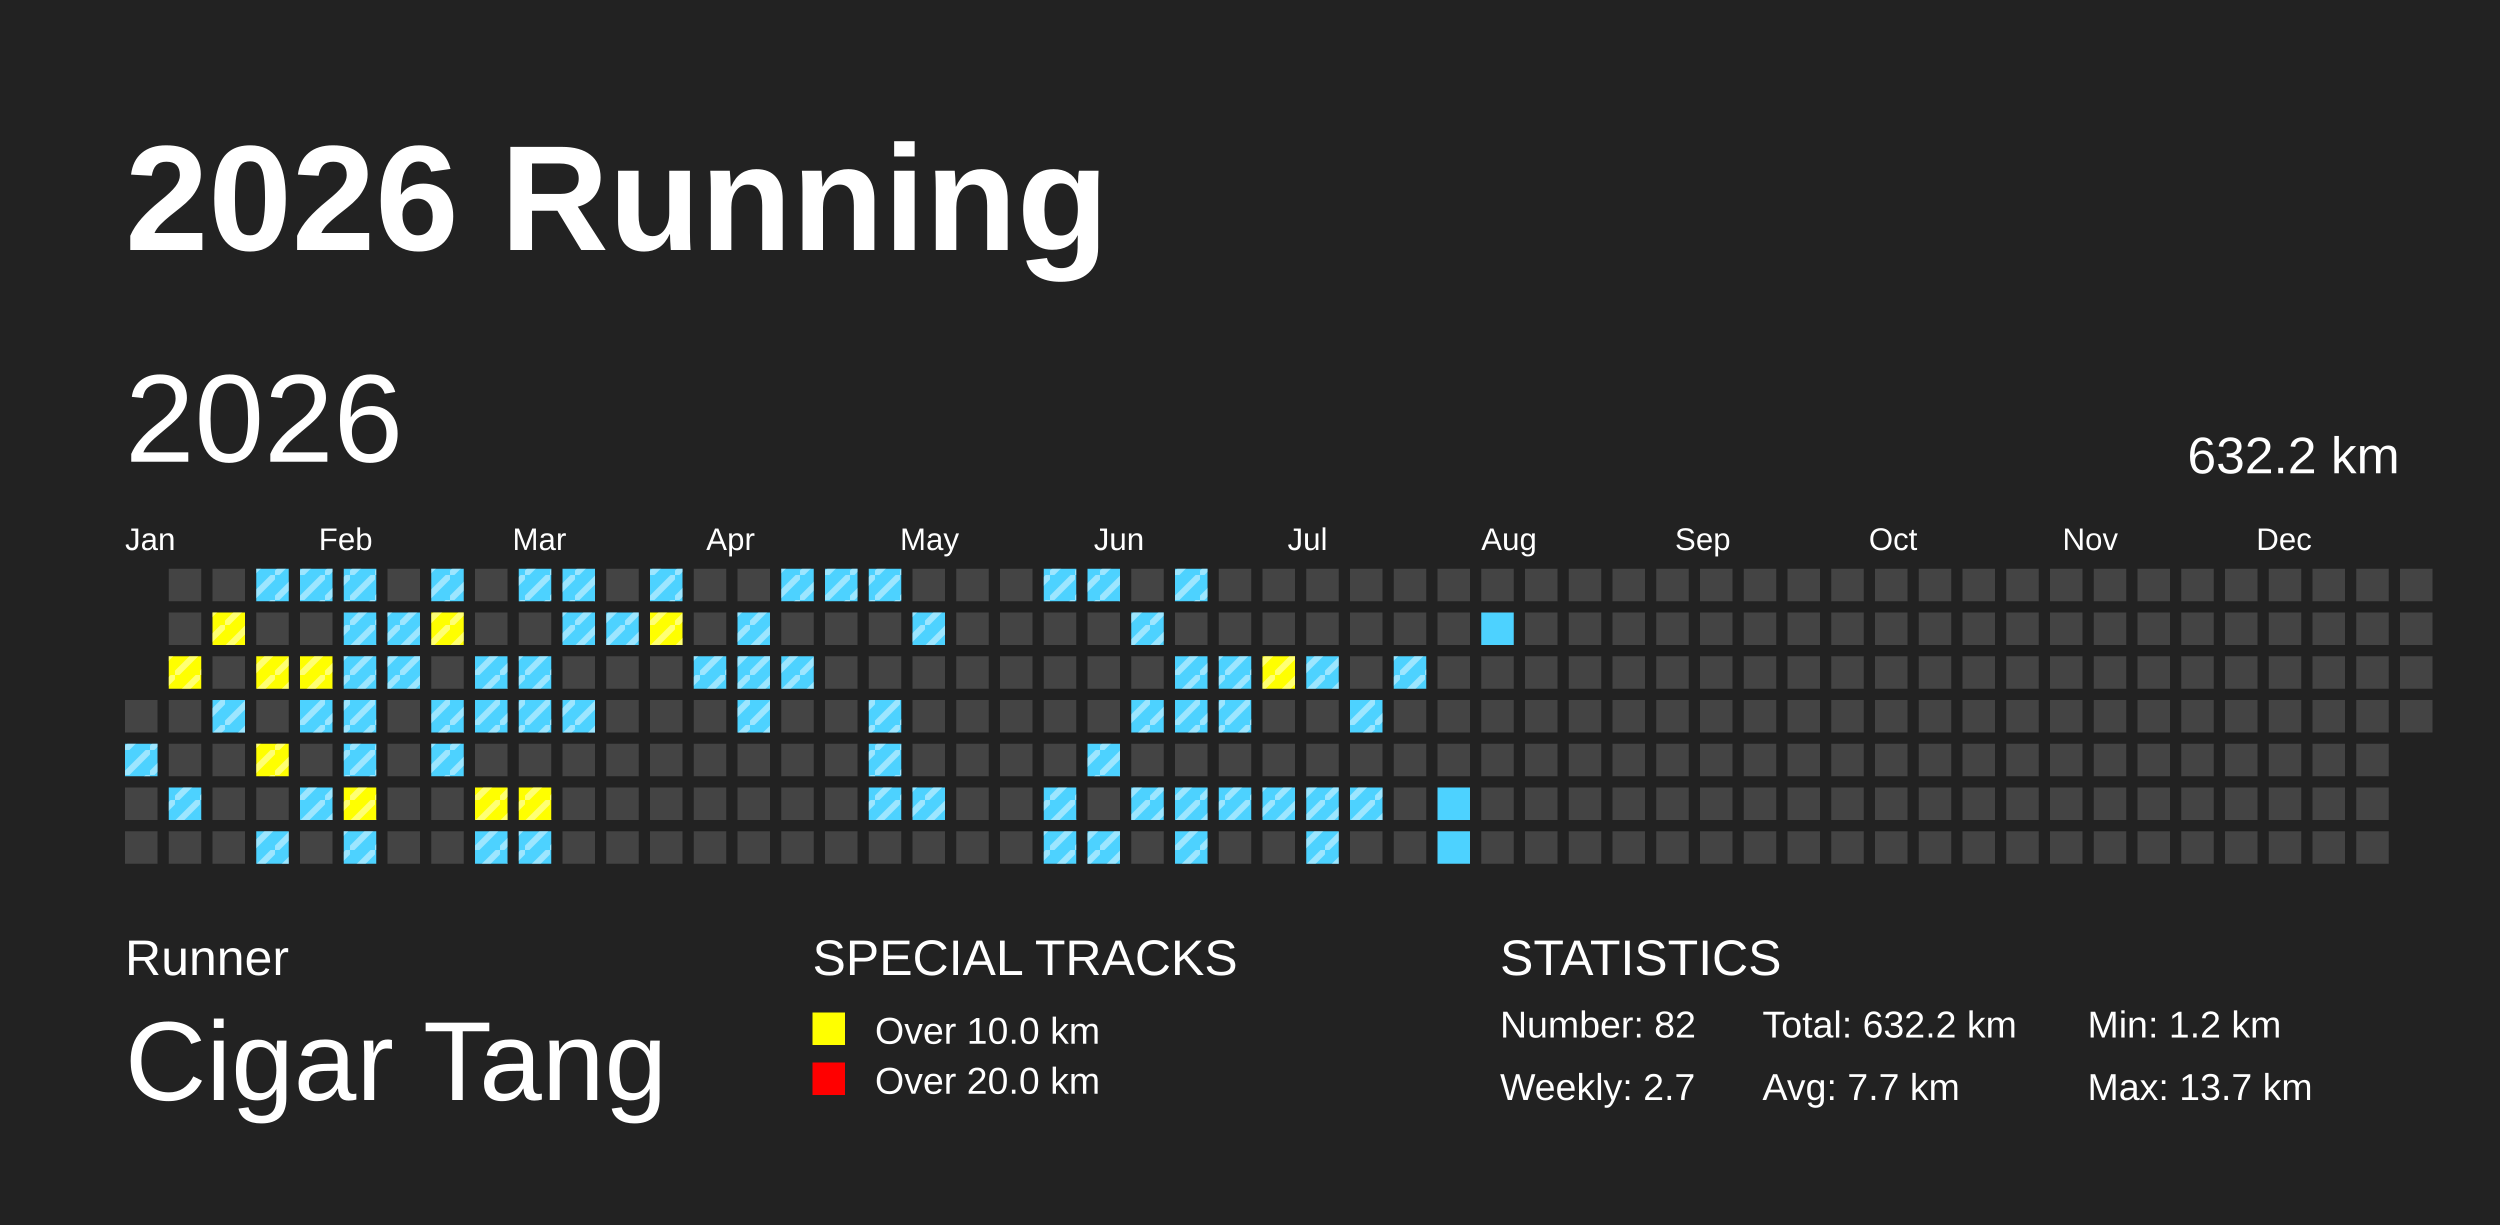
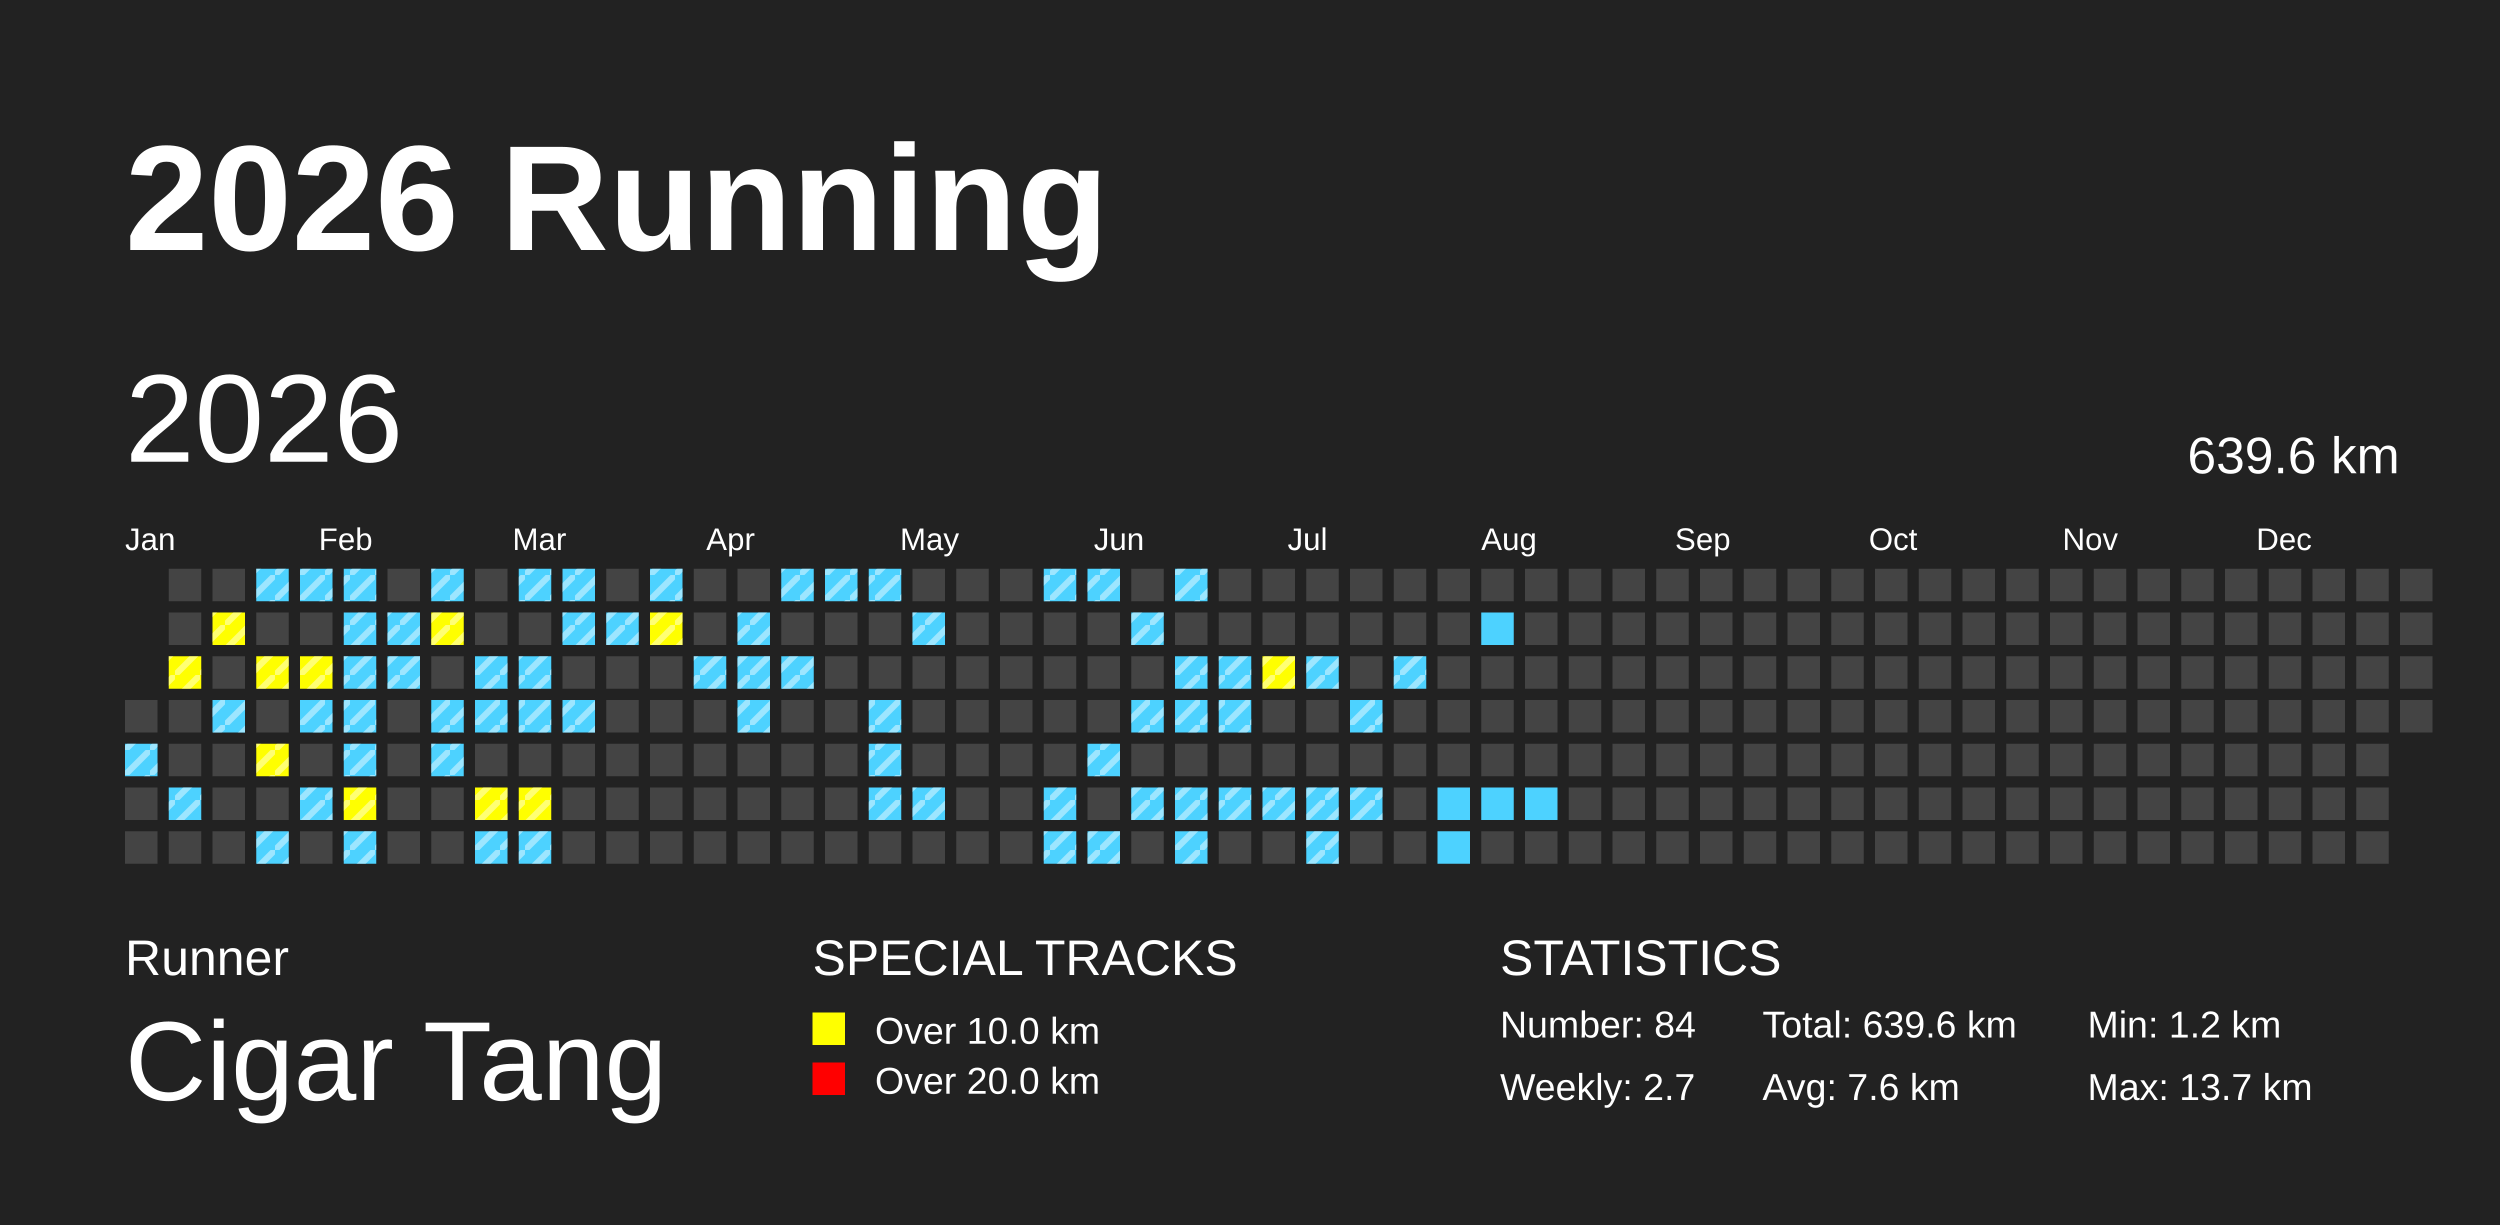
<svg xmlns="http://www.w3.org/2000/svg" baseProfile="full" height="98mm" version="1.1" viewBox="0,0,200,98" width="200mm">
  <defs>
    <pattern height="2" id="indoor-stripe" patternUnits="userSpaceOnUse" width="2">
      <line stroke="white" stroke-opacity="0.45" stroke-width="0.5" x1="0" x2="2" y1="2" y2="0" />
    </pattern>
  </defs>
  <rect fill="#222222" height="98" width="200" x="0" y="0" />
  <text fill="#FFFFFF" style="font-size:12px; font-family:Arial; font-weight:bold;" x="10" y="20">2026 Running</text>
  <text fill="#FFFFFF" style="font-size:4px; font-family:Arial" x="10" y="78">Runner</text>
  <text fill="#FFFFFF" style="font-size:9px; font-family:Arial" x="10" y="88">Cigar Tang</text>
  <text fill="#FFFFFF" style="font-size:4px; font-family:Arial" x="65" y="78">SPECIAL TRACKS</text>
  <rect fill="yellow" height="2.6" width="2.6" x="65" y="81" />
  <text fill="#FFFFFF" style="font-size:3px; font-family:Arial" x="70" y="83.5">Over 10.0 km</text>
  <rect fill="red" height="2.6" width="2.6" x="65" y="85" />
  <text fill="#FFFFFF" style="font-size:3px; font-family:Arial" x="70" y="87.5">Over 20.0 km</text>
  <text fill="#FFFFFF" style="font-size:4px; font-family:Arial" x="120" y="78">STATISTICS</text>
-   <text fill="#FFFFFF" style="font-size:3px; font-family:Arial" x="120" y="83">Number: 82</text>
+   <text fill="#FFFFFF" style="font-size:3px; font-family:Arial" x="120" y="83">Number: 84</text>
  <text fill="#FFFFFF" style="font-size:3px; font-family:Arial" x="120" y="88">Weekly: 2.7</text>
-   <text fill="#FFFFFF" style="font-size:3px; font-family:Arial" x="141" y="83">Total: 632.2 km</text>
-   <text fill="#FFFFFF" style="font-size:3px; font-family:Arial" x="141" y="88">Avg: 7.7 km</text>
+   <text fill="#FFFFFF" style="font-size:3px; font-family:Arial" x="141" y="83">Total: 639.6 km</text>
+   <text fill="#FFFFFF" style="font-size:3px; font-family:Arial" x="141" y="88">Avg: 7.6 km</text>
  <text fill="#FFFFFF" style="font-size:3px; font-family:Arial" x="167" y="83">Min: 1.2 km</text>
  <text fill="#FFFFFF" style="font-size:3px; font-family:Arial" x="167" y="88">Max: 13.7 km</text>
  <text dominant-baseline="hanging" fill="#FFFFFF" style="font-size:10.0px; font-family:Arial;" x="10" y="30">2026</text>
-   <text dominant-baseline="hanging" fill="#FFFFFF" style="font-size:4.125px; font-family:Arial;" x="175" y="35">632.2 km</text>
+   <text dominant-baseline="hanging" fill="#FFFFFF" style="font-size:4.125px; font-family:Arial;" x="175" y="35">639.6 km</text>
  <text fill="#FFFFFF" style="font-size:2.5px; font-family:Arial" x="10.0" y="44">Jan</text>
  <text fill="#FFFFFF" style="font-size:2.5px; font-family:Arial" x="25.5" y="44">Feb</text>
  <text fill="#FFFFFF" style="font-size:2.5px; font-family:Arial" x="41.0" y="44">Mar</text>
  <text fill="#FFFFFF" style="font-size:2.5px; font-family:Arial" x="56.5" y="44">Apr</text>
  <text fill="#FFFFFF" style="font-size:2.5px; font-family:Arial" x="72.0" y="44">May</text>
  <text fill="#FFFFFF" style="font-size:2.5px; font-family:Arial" x="87.5" y="44">Jun</text>
  <text fill="#FFFFFF" style="font-size:2.5px; font-family:Arial" x="103.0" y="44">Jul</text>
  <text fill="#FFFFFF" style="font-size:2.5px; font-family:Arial" x="118.5" y="44">Aug</text>
  <text fill="#FFFFFF" style="font-size:2.5px; font-family:Arial" x="134.0" y="44">Sep</text>
  <text fill="#FFFFFF" style="font-size:2.5px; font-family:Arial" x="149.5" y="44">Oct</text>
  <text fill="#FFFFFF" style="font-size:2.5px; font-family:Arial" x="165.0" y="44">Nov</text>
  <text fill="#FFFFFF" style="font-size:2.5px; font-family:Arial" x="180.5" y="44">Dec</text>
  <rect fill="#444444" height="2.6" width="2.6" x="10.0" y="56.0" />
  <rect fill="#4DD2FF" height="2.6" width="2.6" x="10.0" y="59.5" />
  <rect fill="url(#indoor-stripe)" height="2.6" style="pointer-events: none;" width="2.6" x="10.0" y="59.5" />
  <rect fill="#444444" height="2.6" width="2.6" x="10.0" y="63.0" />
  <rect fill="#444444" height="2.6" width="2.6" x="10.0" y="66.5" />
  <rect fill="#444444" height="2.6" width="2.6" x="13.5" y="45.5" />
  <rect fill="#444444" height="2.6" width="2.6" x="13.5" y="49.0" />
  <rect fill="yellow" height="2.6" width="2.6" x="13.5" y="52.5" />
  <rect fill="url(#indoor-stripe)" height="2.6" style="pointer-events: none;" width="2.6" x="13.5" y="52.5" />
  <rect fill="#444444" height="2.6" width="2.6" x="13.5" y="56.0" />
  <rect fill="#444444" height="2.6" width="2.6" x="13.5" y="59.5" />
  <rect fill="#4DD2FF" height="2.6" width="2.6" x="13.5" y="63.0" />
  <rect fill="url(#indoor-stripe)" height="2.6" style="pointer-events: none;" width="2.6" x="13.5" y="63.0" />
  <rect fill="#444444" height="2.6" width="2.6" x="13.5" y="66.5" />
  <rect fill="#444444" height="2.6" width="2.6" x="17.0" y="45.5" />
  <rect fill="yellow" height="2.6" width="2.6" x="17.0" y="49.0" />
  <rect fill="url(#indoor-stripe)" height="2.6" style="pointer-events: none;" width="2.6" x="17.0" y="49.0" />
  <rect fill="#444444" height="2.6" width="2.6" x="17.0" y="52.5" />
  <rect fill="#4DD2FF" height="2.6" width="2.6" x="17.0" y="56.0" />
  <rect fill="url(#indoor-stripe)" height="2.6" style="pointer-events: none;" width="2.6" x="17.0" y="56.0" />
  <rect fill="#444444" height="2.6" width="2.6" x="17.0" y="59.5" />
  <rect fill="#444444" height="2.6" width="2.6" x="17.0" y="63.0" />
  <rect fill="#444444" height="2.6" width="2.6" x="17.0" y="66.5" />
  <rect fill="#4DD2FF" height="2.6" width="2.6" x="20.5" y="45.5" />
  <rect fill="url(#indoor-stripe)" height="2.6" style="pointer-events: none;" width="2.6" x="20.5" y="45.5" />
  <rect fill="#444444" height="2.6" width="2.6" x="20.5" y="49.0" />
  <rect fill="yellow" height="2.6" width="2.6" x="20.5" y="52.5" />
  <rect fill="url(#indoor-stripe)" height="2.6" style="pointer-events: none;" width="2.6" x="20.5" y="52.5" />
  <rect fill="#444444" height="2.6" width="2.6" x="20.5" y="56.0" />
  <rect fill="yellow" height="2.6" width="2.6" x="20.5" y="59.5" />
  <rect fill="url(#indoor-stripe)" height="2.6" style="pointer-events: none;" width="2.6" x="20.5" y="59.5" />
  <rect fill="#444444" height="2.6" width="2.6" x="20.5" y="63.0" />
  <rect fill="#4DD2FF" height="2.6" width="2.6" x="20.5" y="66.5" />
  <rect fill="url(#indoor-stripe)" height="2.6" style="pointer-events: none;" width="2.6" x="20.5" y="66.5" />
  <rect fill="#4DD2FF" height="2.6" width="2.6" x="24.0" y="45.5" />
  <rect fill="url(#indoor-stripe)" height="2.6" style="pointer-events: none;" width="2.6" x="24.0" y="45.5" />
  <rect fill="#444444" height="2.6" width="2.6" x="24.0" y="49.0" />
  <rect fill="yellow" height="2.6" width="2.6" x="24.0" y="52.5" />
  <rect fill="url(#indoor-stripe)" height="2.6" style="pointer-events: none;" width="2.6" x="24.0" y="52.5" />
  <rect fill="#4DD2FF" height="2.6" width="2.6" x="24.0" y="56.0" />
  <rect fill="url(#indoor-stripe)" height="2.6" style="pointer-events: none;" width="2.6" x="24.0" y="56.0" />
  <rect fill="#444444" height="2.6" width="2.6" x="24.0" y="59.5" />
  <rect fill="#4DD2FF" height="2.6" width="2.6" x="24.0" y="63.0" />
  <rect fill="url(#indoor-stripe)" height="2.6" style="pointer-events: none;" width="2.6" x="24.0" y="63.0" />
  <rect fill="#444444" height="2.6" width="2.6" x="24.0" y="66.5" />
  <rect fill="#4DD2FF" height="2.6" width="2.6" x="27.5" y="45.5" />
  <rect fill="url(#indoor-stripe)" height="2.6" style="pointer-events: none;" width="2.6" x="27.5" y="45.5" />
  <rect fill="#4DD2FF" height="2.6" width="2.6" x="27.5" y="49.0" />
  <rect fill="url(#indoor-stripe)" height="2.6" style="pointer-events: none;" width="2.6" x="27.5" y="49.0" />
  <rect fill="#4DD2FF" height="2.6" width="2.6" x="27.5" y="52.5" />
  <rect fill="url(#indoor-stripe)" height="2.6" style="pointer-events: none;" width="2.6" x="27.5" y="52.5" />
  <rect fill="#4DD2FF" height="2.6" width="2.6" x="27.5" y="56.0" />
  <rect fill="url(#indoor-stripe)" height="2.6" style="pointer-events: none;" width="2.6" x="27.5" y="56.0" />
  <rect fill="#4DD2FF" height="2.6" width="2.6" x="27.5" y="59.5" />
  <rect fill="url(#indoor-stripe)" height="2.6" style="pointer-events: none;" width="2.6" x="27.5" y="59.5" />
  <rect fill="yellow" height="2.6" width="2.6" x="27.5" y="63.0" />
  <rect fill="url(#indoor-stripe)" height="2.6" style="pointer-events: none;" width="2.6" x="27.5" y="63.0" />
  <rect fill="#4DD2FF" height="2.6" width="2.6" x="27.5" y="66.5" />
  <rect fill="url(#indoor-stripe)" height="2.6" style="pointer-events: none;" width="2.6" x="27.5" y="66.5" />
  <rect fill="#444444" height="2.6" width="2.6" x="31.0" y="45.5" />
  <rect fill="#4DD2FF" height="2.6" width="2.6" x="31.0" y="49.0" />
  <rect fill="url(#indoor-stripe)" height="2.6" style="pointer-events: none;" width="2.6" x="31.0" y="49.0" />
  <rect fill="#4DD2FF" height="2.6" width="2.6" x="31.0" y="52.5" />
  <rect fill="url(#indoor-stripe)" height="2.6" style="pointer-events: none;" width="2.6" x="31.0" y="52.5" />
  <rect fill="#444444" height="2.6" width="2.6" x="31.0" y="56.0" />
  <rect fill="#444444" height="2.6" width="2.6" x="31.0" y="59.5" />
  <rect fill="#444444" height="2.6" width="2.6" x="31.0" y="63.0" />
  <rect fill="#444444" height="2.6" width="2.6" x="31.0" y="66.5" />
  <rect fill="#4DD2FF" height="2.6" width="2.6" x="34.5" y="45.5" />
  <rect fill="url(#indoor-stripe)" height="2.6" style="pointer-events: none;" width="2.6" x="34.5" y="45.5" />
  <rect fill="yellow" height="2.6" width="2.6" x="34.5" y="49.0" />
  <rect fill="url(#indoor-stripe)" height="2.6" style="pointer-events: none;" width="2.6" x="34.5" y="49.0" />
  <rect fill="#444444" height="2.6" width="2.6" x="34.5" y="52.5" />
  <rect fill="#4DD2FF" height="2.6" width="2.6" x="34.5" y="56.0" />
  <rect fill="url(#indoor-stripe)" height="2.6" style="pointer-events: none;" width="2.6" x="34.5" y="56.0" />
  <rect fill="#4DD2FF" height="2.6" width="2.6" x="34.5" y="59.5" />
  <rect fill="url(#indoor-stripe)" height="2.6" style="pointer-events: none;" width="2.6" x="34.5" y="59.5" />
  <rect fill="#444444" height="2.6" width="2.6" x="34.5" y="63.0" />
  <rect fill="#444444" height="2.6" width="2.6" x="34.5" y="66.5" />
  <rect fill="#444444" height="2.6" width="2.6" x="38.0" y="45.5" />
  <rect fill="#444444" height="2.6" width="2.6" x="38.0" y="49.0" />
  <rect fill="#4DD2FF" height="2.6" width="2.6" x="38.0" y="52.5" />
  <rect fill="url(#indoor-stripe)" height="2.6" style="pointer-events: none;" width="2.6" x="38.0" y="52.5" />
  <rect fill="#4DD2FF" height="2.6" width="2.6" x="38.0" y="56.0" />
  <rect fill="url(#indoor-stripe)" height="2.6" style="pointer-events: none;" width="2.6" x="38.0" y="56.0" />
  <rect fill="#444444" height="2.6" width="2.6" x="38.0" y="59.5" />
  <rect fill="yellow" height="2.6" width="2.6" x="38.0" y="63.0" />
  <rect fill="url(#indoor-stripe)" height="2.6" style="pointer-events: none;" width="2.6" x="38.0" y="63.0" />
  <rect fill="#4DD2FF" height="2.6" width="2.6" x="38.0" y="66.5" />
  <rect fill="url(#indoor-stripe)" height="2.6" style="pointer-events: none;" width="2.6" x="38.0" y="66.5" />
  <rect fill="#4DD2FF" height="2.6" width="2.6" x="41.5" y="45.5" />
  <rect fill="url(#indoor-stripe)" height="2.6" style="pointer-events: none;" width="2.6" x="41.5" y="45.5" />
  <rect fill="#444444" height="2.6" width="2.6" x="41.5" y="49.0" />
  <rect fill="#4DD2FF" height="2.6" width="2.6" x="41.5" y="52.5" />
  <rect fill="url(#indoor-stripe)" height="2.6" style="pointer-events: none;" width="2.6" x="41.5" y="52.5" />
  <rect fill="#4DD2FF" height="2.6" width="2.6" x="41.5" y="56.0" />
  <rect fill="url(#indoor-stripe)" height="2.6" style="pointer-events: none;" width="2.6" x="41.5" y="56.0" />
  <rect fill="#444444" height="2.6" width="2.6" x="41.5" y="59.5" />
  <rect fill="yellow" height="2.6" width="2.6" x="41.5" y="63.0" />
  <rect fill="url(#indoor-stripe)" height="2.6" style="pointer-events: none;" width="2.6" x="41.5" y="63.0" />
  <rect fill="#4DD2FF" height="2.6" width="2.6" x="41.5" y="66.5" />
  <rect fill="url(#indoor-stripe)" height="2.6" style="pointer-events: none;" width="2.6" x="41.5" y="66.5" />
  <rect fill="#4DD2FF" height="2.6" width="2.6" x="45.0" y="45.5" />
  <rect fill="url(#indoor-stripe)" height="2.6" style="pointer-events: none;" width="2.6" x="45.0" y="45.5" />
  <rect fill="#4DD2FF" height="2.6" width="2.6" x="45.0" y="49.0" />
  <rect fill="url(#indoor-stripe)" height="2.6" style="pointer-events: none;" width="2.6" x="45.0" y="49.0" />
  <rect fill="#444444" height="2.6" width="2.6" x="45.0" y="52.5" />
  <rect fill="#4DD2FF" height="2.6" width="2.6" x="45.0" y="56.0" />
  <rect fill="url(#indoor-stripe)" height="2.6" style="pointer-events: none;" width="2.6" x="45.0" y="56.0" />
  <rect fill="#444444" height="2.6" width="2.6" x="45.0" y="59.5" />
  <rect fill="#444444" height="2.6" width="2.6" x="45.0" y="63.0" />
  <rect fill="#444444" height="2.6" width="2.6" x="45.0" y="66.5" />
  <rect fill="#444444" height="2.6" width="2.6" x="48.5" y="45.5" />
  <rect fill="#4DD2FF" height="2.6" width="2.6" x="48.5" y="49.0" />
  <rect fill="url(#indoor-stripe)" height="2.6" style="pointer-events: none;" width="2.6" x="48.5" y="49.0" />
  <rect fill="#444444" height="2.6" width="2.6" x="48.5" y="52.5" />
  <rect fill="#444444" height="2.6" width="2.6" x="48.5" y="56.0" />
  <rect fill="#444444" height="2.6" width="2.6" x="48.5" y="59.5" />
  <rect fill="#444444" height="2.6" width="2.6" x="48.5" y="63.0" />
  <rect fill="#444444" height="2.6" width="2.6" x="48.5" y="66.5" />
  <rect fill="#4DD2FF" height="2.6" width="2.6" x="52.0" y="45.5" />
  <rect fill="url(#indoor-stripe)" height="2.6" style="pointer-events: none;" width="2.6" x="52.0" y="45.5" />
  <rect fill="yellow" height="2.6" width="2.6" x="52.0" y="49.0" />
  <rect fill="url(#indoor-stripe)" height="2.6" style="pointer-events: none;" width="2.6" x="52.0" y="49.0" />
  <rect fill="#444444" height="2.6" width="2.6" x="52.0" y="52.5" />
  <rect fill="#444444" height="2.6" width="2.6" x="52.0" y="56.0" />
  <rect fill="#444444" height="2.6" width="2.6" x="52.0" y="59.5" />
  <rect fill="#444444" height="2.6" width="2.6" x="52.0" y="63.0" />
  <rect fill="#444444" height="2.6" width="2.6" x="52.0" y="66.5" />
  <rect fill="#444444" height="2.6" width="2.6" x="55.5" y="45.5" />
  <rect fill="#444444" height="2.6" width="2.6" x="55.5" y="49.0" />
  <rect fill="#4DD2FF" height="2.6" width="2.6" x="55.5" y="52.5" />
  <rect fill="url(#indoor-stripe)" height="2.6" style="pointer-events: none;" width="2.6" x="55.5" y="52.5" />
  <rect fill="#444444" height="2.6" width="2.6" x="55.5" y="56.0" />
  <rect fill="#444444" height="2.6" width="2.6" x="55.5" y="59.5" />
  <rect fill="#444444" height="2.6" width="2.6" x="55.5" y="63.0" />
  <rect fill="#444444" height="2.6" width="2.6" x="55.5" y="66.5" />
  <rect fill="#444444" height="2.6" width="2.6" x="59.0" y="45.5" />
  <rect fill="#4DD2FF" height="2.6" width="2.6" x="59.0" y="49.0" />
  <rect fill="url(#indoor-stripe)" height="2.6" style="pointer-events: none;" width="2.6" x="59.0" y="49.0" />
  <rect fill="#4DD2FF" height="2.6" width="2.6" x="59.0" y="52.5" />
  <rect fill="url(#indoor-stripe)" height="2.6" style="pointer-events: none;" width="2.6" x="59.0" y="52.5" />
  <rect fill="#4DD2FF" height="2.6" width="2.6" x="59.0" y="56.0" />
  <rect fill="url(#indoor-stripe)" height="2.6" style="pointer-events: none;" width="2.6" x="59.0" y="56.0" />
  <rect fill="#444444" height="2.6" width="2.6" x="59.0" y="59.5" />
  <rect fill="#444444" height="2.6" width="2.6" x="59.0" y="63.0" />
  <rect fill="#444444" height="2.6" width="2.6" x="59.0" y="66.5" />
  <rect fill="#4DD2FF" height="2.6" width="2.6" x="62.5" y="45.5" />
  <rect fill="url(#indoor-stripe)" height="2.6" style="pointer-events: none;" width="2.6" x="62.5" y="45.5" />
  <rect fill="#444444" height="2.6" width="2.6" x="62.5" y="49.0" />
  <rect fill="#4DD2FF" height="2.6" width="2.6" x="62.5" y="52.5" />
  <rect fill="url(#indoor-stripe)" height="2.6" style="pointer-events: none;" width="2.6" x="62.5" y="52.5" />
  <rect fill="#444444" height="2.6" width="2.6" x="62.5" y="56.0" />
  <rect fill="#444444" height="2.6" width="2.6" x="62.5" y="59.5" />
  <rect fill="#444444" height="2.6" width="2.6" x="62.5" y="63.0" />
  <rect fill="#444444" height="2.6" width="2.6" x="62.5" y="66.5" />
  <rect fill="#4DD2FF" height="2.6" width="2.6" x="66.0" y="45.5" />
  <rect fill="url(#indoor-stripe)" height="2.6" style="pointer-events: none;" width="2.6" x="66.0" y="45.5" />
  <rect fill="#444444" height="2.6" width="2.6" x="66.0" y="49.0" />
  <rect fill="#444444" height="2.6" width="2.6" x="66.0" y="52.5" />
  <rect fill="#444444" height="2.6" width="2.6" x="66.0" y="56.0" />
  <rect fill="#444444" height="2.6" width="2.6" x="66.0" y="59.5" />
  <rect fill="#444444" height="2.6" width="2.6" x="66.0" y="63.0" />
  <rect fill="#444444" height="2.6" width="2.6" x="66.0" y="66.5" />
  <rect fill="#4DD2FF" height="2.6" width="2.6" x="69.5" y="45.5" />
  <rect fill="url(#indoor-stripe)" height="2.6" style="pointer-events: none;" width="2.6" x="69.5" y="45.5" />
  <rect fill="#444444" height="2.6" width="2.6" x="69.5" y="49.0" />
  <rect fill="#444444" height="2.6" width="2.6" x="69.5" y="52.5" />
  <rect fill="#4DD2FF" height="2.6" width="2.6" x="69.5" y="56.0" />
  <rect fill="url(#indoor-stripe)" height="2.6" style="pointer-events: none;" width="2.6" x="69.5" y="56.0" />
  <rect fill="#4DD2FF" height="2.6" width="2.6" x="69.5" y="59.5" />
  <rect fill="url(#indoor-stripe)" height="2.6" style="pointer-events: none;" width="2.6" x="69.5" y="59.5" />
  <rect fill="#4DD2FF" height="2.6" width="2.6" x="69.5" y="63.0" />
  <rect fill="url(#indoor-stripe)" height="2.6" style="pointer-events: none;" width="2.6" x="69.5" y="63.0" />
  <rect fill="#444444" height="2.6" width="2.6" x="69.5" y="66.5" />
  <rect fill="#444444" height="2.6" width="2.6" x="73.0" y="45.5" />
  <rect fill="#4DD2FF" height="2.6" width="2.6" x="73.0" y="49.0" />
  <rect fill="url(#indoor-stripe)" height="2.6" style="pointer-events: none;" width="2.6" x="73.0" y="49.0" />
  <rect fill="#444444" height="2.6" width="2.6" x="73.0" y="52.5" />
  <rect fill="#444444" height="2.6" width="2.6" x="73.0" y="56.0" />
  <rect fill="#444444" height="2.6" width="2.6" x="73.0" y="59.5" />
  <rect fill="#4DD2FF" height="2.6" width="2.6" x="73.0" y="63.0" />
  <rect fill="url(#indoor-stripe)" height="2.6" style="pointer-events: none;" width="2.6" x="73.0" y="63.0" />
  <rect fill="#444444" height="2.6" width="2.6" x="73.0" y="66.5" />
  <rect fill="#444444" height="2.6" width="2.6" x="76.5" y="45.5" />
  <rect fill="#444444" height="2.6" width="2.6" x="76.5" y="49.0" />
  <rect fill="#444444" height="2.6" width="2.6" x="76.5" y="52.5" />
  <rect fill="#444444" height="2.6" width="2.6" x="76.5" y="56.0" />
  <rect fill="#444444" height="2.6" width="2.6" x="76.5" y="59.5" />
  <rect fill="#444444" height="2.6" width="2.6" x="76.5" y="63.0" />
  <rect fill="#444444" height="2.6" width="2.6" x="76.5" y="66.5" />
  <rect fill="#444444" height="2.6" width="2.6" x="80.0" y="45.5" />
  <rect fill="#444444" height="2.6" width="2.6" x="80.0" y="49.0" />
  <rect fill="#444444" height="2.6" width="2.6" x="80.0" y="52.5" />
  <rect fill="#444444" height="2.6" width="2.6" x="80.0" y="56.0" />
  <rect fill="#444444" height="2.6" width="2.6" x="80.0" y="59.5" />
  <rect fill="#444444" height="2.6" width="2.6" x="80.0" y="63.0" />
  <rect fill="#444444" height="2.6" width="2.6" x="80.0" y="66.5" />
  <rect fill="#4DD2FF" height="2.6" width="2.6" x="83.5" y="45.5" />
  <rect fill="url(#indoor-stripe)" height="2.6" style="pointer-events: none;" width="2.6" x="83.5" y="45.5" />
  <rect fill="#444444" height="2.6" width="2.6" x="83.5" y="49.0" />
  <rect fill="#444444" height="2.6" width="2.6" x="83.5" y="52.5" />
  <rect fill="#444444" height="2.6" width="2.6" x="83.5" y="56.0" />
  <rect fill="#444444" height="2.6" width="2.6" x="83.5" y="59.5" />
  <rect fill="#4DD2FF" height="2.6" width="2.6" x="83.5" y="63.0" />
  <rect fill="url(#indoor-stripe)" height="2.6" style="pointer-events: none;" width="2.6" x="83.5" y="63.0" />
  <rect fill="#4DD2FF" height="2.6" width="2.6" x="83.5" y="66.5" />
  <rect fill="url(#indoor-stripe)" height="2.6" style="pointer-events: none;" width="2.6" x="83.5" y="66.5" />
  <rect fill="#4DD2FF" height="2.6" width="2.6" x="87.0" y="45.5" />
  <rect fill="url(#indoor-stripe)" height="2.6" style="pointer-events: none;" width="2.6" x="87.0" y="45.5" />
  <rect fill="#444444" height="2.6" width="2.6" x="87.0" y="49.0" />
  <rect fill="#444444" height="2.6" width="2.6" x="87.0" y="52.5" />
  <rect fill="#444444" height="2.6" width="2.6" x="87.0" y="56.0" />
  <rect fill="#4DD2FF" height="2.6" width="2.6" x="87.0" y="59.5" />
  <rect fill="url(#indoor-stripe)" height="2.6" style="pointer-events: none;" width="2.6" x="87.0" y="59.5" />
  <rect fill="#444444" height="2.6" width="2.6" x="87.0" y="63.0" />
  <rect fill="#4DD2FF" height="2.6" width="2.6" x="87.0" y="66.5" />
  <rect fill="url(#indoor-stripe)" height="2.6" style="pointer-events: none;" width="2.6" x="87.0" y="66.5" />
  <rect fill="#444444" height="2.6" width="2.6" x="90.5" y="45.5" />
  <rect fill="#4DD2FF" height="2.6" width="2.6" x="90.5" y="49.0" />
  <rect fill="url(#indoor-stripe)" height="2.6" style="pointer-events: none;" width="2.6" x="90.5" y="49.0" />
  <rect fill="#444444" height="2.6" width="2.6" x="90.5" y="52.5" />
  <rect fill="#4DD2FF" height="2.6" width="2.6" x="90.5" y="56.0" />
  <rect fill="url(#indoor-stripe)" height="2.6" style="pointer-events: none;" width="2.6" x="90.5" y="56.0" />
  <rect fill="#444444" height="2.6" width="2.6" x="90.5" y="59.5" />
  <rect fill="#4DD2FF" height="2.6" width="2.6" x="90.5" y="63.0" />
  <rect fill="url(#indoor-stripe)" height="2.6" style="pointer-events: none;" width="2.6" x="90.5" y="63.0" />
  <rect fill="#444444" height="2.6" width="2.6" x="90.5" y="66.5" />
  <rect fill="#4DD2FF" height="2.6" width="2.6" x="94.0" y="45.5" />
  <rect fill="url(#indoor-stripe)" height="2.6" style="pointer-events: none;" width="2.6" x="94.0" y="45.5" />
  <rect fill="#444444" height="2.6" width="2.6" x="94.0" y="49.0" />
  <rect fill="#4DD2FF" height="2.6" width="2.6" x="94.0" y="52.5" />
  <rect fill="url(#indoor-stripe)" height="2.6" style="pointer-events: none;" width="2.6" x="94.0" y="52.5" />
  <rect fill="#4DD2FF" height="2.6" width="2.6" x="94.0" y="56.0" />
  <rect fill="url(#indoor-stripe)" height="2.6" style="pointer-events: none;" width="2.6" x="94.0" y="56.0" />
  <rect fill="#444444" height="2.6" width="2.6" x="94.0" y="59.5" />
  <rect fill="#4DD2FF" height="2.6" width="2.6" x="94.0" y="63.0" />
  <rect fill="url(#indoor-stripe)" height="2.6" style="pointer-events: none;" width="2.6" x="94.0" y="63.0" />
  <rect fill="#4DD2FF" height="2.6" width="2.6" x="94.0" y="66.5" />
  <rect fill="url(#indoor-stripe)" height="2.6" style="pointer-events: none;" width="2.6" x="94.0" y="66.5" />
  <rect fill="#444444" height="2.6" width="2.6" x="97.5" y="45.5" />
  <rect fill="#444444" height="2.6" width="2.6" x="97.5" y="49.0" />
  <rect fill="#4DD2FF" height="2.6" width="2.6" x="97.5" y="52.5" />
  <rect fill="url(#indoor-stripe)" height="2.6" style="pointer-events: none;" width="2.6" x="97.5" y="52.5" />
  <rect fill="#4DD2FF" height="2.6" width="2.6" x="97.5" y="56.0" />
  <rect fill="url(#indoor-stripe)" height="2.6" style="pointer-events: none;" width="2.6" x="97.5" y="56.0" />
  <rect fill="#444444" height="2.6" width="2.6" x="97.5" y="59.5" />
  <rect fill="#4DD2FF" height="2.6" width="2.6" x="97.5" y="63.0" />
  <rect fill="url(#indoor-stripe)" height="2.6" style="pointer-events: none;" width="2.6" x="97.5" y="63.0" />
  <rect fill="#444444" height="2.6" width="2.6" x="97.5" y="66.5" />
  <rect fill="#444444" height="2.6" width="2.6" x="101.0" y="45.5" />
  <rect fill="#444444" height="2.6" width="2.6" x="101.0" y="49.0" />
  <rect fill="yellow" height="2.6" width="2.6" x="101.0" y="52.5" />
  <rect fill="url(#indoor-stripe)" height="2.6" style="pointer-events: none;" width="2.6" x="101.0" y="52.5" />
  <rect fill="#444444" height="2.6" width="2.6" x="101.0" y="56.0" />
  <rect fill="#444444" height="2.6" width="2.6" x="101.0" y="59.5" />
  <rect fill="#4DD2FF" height="2.6" width="2.6" x="101.0" y="63.0" />
  <rect fill="url(#indoor-stripe)" height="2.6" style="pointer-events: none;" width="2.6" x="101.0" y="63.0" />
  <rect fill="#444444" height="2.6" width="2.6" x="101.0" y="66.5" />
  <rect fill="#444444" height="2.6" width="2.6" x="104.5" y="45.5" />
  <rect fill="#444444" height="2.6" width="2.6" x="104.5" y="49.0" />
  <rect fill="#4DD2FF" height="2.6" width="2.6" x="104.5" y="52.5" />
  <rect fill="url(#indoor-stripe)" height="2.6" style="pointer-events: none;" width="2.6" x="104.5" y="52.5" />
  <rect fill="#444444" height="2.6" width="2.6" x="104.5" y="56.0" />
  <rect fill="#444444" height="2.6" width="2.6" x="104.5" y="59.5" />
  <rect fill="#4DD2FF" height="2.6" width="2.6" x="104.5" y="63.0" />
  <rect fill="url(#indoor-stripe)" height="2.6" style="pointer-events: none;" width="2.6" x="104.5" y="63.0" />
  <rect fill="#4DD2FF" height="2.6" width="2.6" x="104.5" y="66.5" />
  <rect fill="url(#indoor-stripe)" height="2.6" style="pointer-events: none;" width="2.6" x="104.5" y="66.5" />
  <rect fill="#444444" height="2.6" width="2.6" x="108.0" y="45.5" />
  <rect fill="#444444" height="2.6" width="2.6" x="108.0" y="49.0" />
  <rect fill="#444444" height="2.6" width="2.6" x="108.0" y="52.5" />
  <rect fill="#4DD2FF" height="2.6" width="2.6" x="108.0" y="56.0" />
  <rect fill="url(#indoor-stripe)" height="2.6" style="pointer-events: none;" width="2.6" x="108.0" y="56.0" />
  <rect fill="#444444" height="2.6" width="2.6" x="108.0" y="59.5" />
  <rect fill="#4DD2FF" height="2.6" width="2.6" x="108.0" y="63.0" />
  <rect fill="url(#indoor-stripe)" height="2.6" style="pointer-events: none;" width="2.6" x="108.0" y="63.0" />
  <rect fill="#444444" height="2.6" width="2.6" x="108.0" y="66.5" />
  <rect fill="#444444" height="2.6" width="2.6" x="111.5" y="45.5" />
  <rect fill="#444444" height="2.6" width="2.6" x="111.5" y="49.0" />
  <rect fill="#4DD2FF" height="2.6" width="2.6" x="111.5" y="52.5" />
  <rect fill="url(#indoor-stripe)" height="2.6" style="pointer-events: none;" width="2.6" x="111.5" y="52.5" />
  <rect fill="#444444" height="2.6" width="2.6" x="111.5" y="56.0" />
  <rect fill="#444444" height="2.6" width="2.6" x="111.5" y="59.5" />
  <rect fill="#444444" height="2.6" width="2.6" x="111.5" y="63.0" />
  <rect fill="#444444" height="2.6" width="2.6" x="111.5" y="66.5" />
  <rect fill="#444444" height="2.6" width="2.6" x="115.0" y="45.5" />
  <rect fill="#444444" height="2.6" width="2.6" x="115.0" y="49.0" />
  <rect fill="#444444" height="2.6" width="2.6" x="115.0" y="52.5" />
  <rect fill="#444444" height="2.6" width="2.6" x="115.0" y="56.0" />
  <rect fill="#444444" height="2.6" width="2.6" x="115.0" y="59.5" />
  <rect fill="#4DD2FF" height="2.6" width="2.6" x="115.0" y="63.0" />
  <rect fill="#4DD2FF" height="2.6" width="2.6" x="115.0" y="66.5" />
  <rect fill="#444444" height="2.6" width="2.6" x="118.5" y="45.5" />
  <rect fill="#4DD2FF" height="2.6" width="2.6" x="118.5" y="49.0" />
  <rect fill="#444444" height="2.6" width="2.6" x="118.5" y="52.5" />
  <rect fill="#444444" height="2.6" width="2.6" x="118.5" y="56.0" />
  <rect fill="#444444" height="2.6" width="2.6" x="118.5" y="59.5" />
-   <rect fill="#444444" height="2.6" width="2.6" x="118.5" y="63.0" />
+   <rect fill="#4DD2FF" height="2.6" width="2.6" x="118.5" y="63.0" />
  <rect fill="#444444" height="2.6" width="2.6" x="118.5" y="66.5" />
  <rect fill="#444444" height="2.6" width="2.6" x="122.0" y="45.5" />
  <rect fill="#444444" height="2.6" width="2.6" x="122.0" y="49.0" />
  <rect fill="#444444" height="2.6" width="2.6" x="122.0" y="52.5" />
  <rect fill="#444444" height="2.6" width="2.6" x="122.0" y="56.0" />
  <rect fill="#444444" height="2.6" width="2.6" x="122.0" y="59.5" />
-   <rect fill="#444444" height="2.6" width="2.6" x="122.0" y="63.0" />
+   <rect fill="#4DD2FF" height="2.6" width="2.6" x="122.0" y="63.0" />
  <rect fill="#444444" height="2.6" width="2.6" x="122.0" y="66.5" />
  <rect fill="#444444" height="2.6" width="2.6" x="125.5" y="45.5" />
  <rect fill="#444444" height="2.6" width="2.6" x="125.5" y="49.0" />
  <rect fill="#444444" height="2.6" width="2.6" x="125.5" y="52.5" />
  <rect fill="#444444" height="2.6" width="2.6" x="125.5" y="56.0" />
  <rect fill="#444444" height="2.6" width="2.6" x="125.5" y="59.5" />
  <rect fill="#444444" height="2.6" width="2.6" x="125.5" y="63.0" />
  <rect fill="#444444" height="2.6" width="2.6" x="125.5" y="66.5" />
  <rect fill="#444444" height="2.6" width="2.6" x="129.0" y="45.5" />
  <rect fill="#444444" height="2.6" width="2.6" x="129.0" y="49.0" />
  <rect fill="#444444" height="2.6" width="2.6" x="129.0" y="52.5" />
  <rect fill="#444444" height="2.6" width="2.6" x="129.0" y="56.0" />
  <rect fill="#444444" height="2.6" width="2.6" x="129.0" y="59.5" />
  <rect fill="#444444" height="2.6" width="2.6" x="129.0" y="63.0" />
  <rect fill="#444444" height="2.6" width="2.6" x="129.0" y="66.5" />
  <rect fill="#444444" height="2.6" width="2.6" x="132.5" y="45.5" />
  <rect fill="#444444" height="2.6" width="2.6" x="132.5" y="49.0" />
  <rect fill="#444444" height="2.6" width="2.6" x="132.5" y="52.5" />
  <rect fill="#444444" height="2.6" width="2.6" x="132.5" y="56.0" />
  <rect fill="#444444" height="2.6" width="2.6" x="132.5" y="59.5" />
  <rect fill="#444444" height="2.6" width="2.6" x="132.5" y="63.0" />
  <rect fill="#444444" height="2.6" width="2.6" x="132.5" y="66.5" />
  <rect fill="#444444" height="2.6" width="2.6" x="136.0" y="45.5" />
  <rect fill="#444444" height="2.6" width="2.6" x="136.0" y="49.0" />
  <rect fill="#444444" height="2.6" width="2.6" x="136.0" y="52.5" />
  <rect fill="#444444" height="2.6" width="2.6" x="136.0" y="56.0" />
  <rect fill="#444444" height="2.6" width="2.6" x="136.0" y="59.5" />
  <rect fill="#444444" height="2.6" width="2.6" x="136.0" y="63.0" />
  <rect fill="#444444" height="2.6" width="2.6" x="136.0" y="66.5" />
  <rect fill="#444444" height="2.6" width="2.6" x="139.5" y="45.5" />
  <rect fill="#444444" height="2.6" width="2.6" x="139.5" y="49.0" />
  <rect fill="#444444" height="2.6" width="2.6" x="139.5" y="52.5" />
  <rect fill="#444444" height="2.6" width="2.6" x="139.5" y="56.0" />
  <rect fill="#444444" height="2.6" width="2.6" x="139.5" y="59.5" />
  <rect fill="#444444" height="2.6" width="2.6" x="139.5" y="63.0" />
  <rect fill="#444444" height="2.6" width="2.6" x="139.5" y="66.5" />
  <rect fill="#444444" height="2.6" width="2.6" x="143.0" y="45.5" />
  <rect fill="#444444" height="2.6" width="2.6" x="143.0" y="49.0" />
  <rect fill="#444444" height="2.6" width="2.6" x="143.0" y="52.5" />
  <rect fill="#444444" height="2.6" width="2.6" x="143.0" y="56.0" />
  <rect fill="#444444" height="2.6" width="2.6" x="143.0" y="59.5" />
  <rect fill="#444444" height="2.6" width="2.6" x="143.0" y="63.0" />
  <rect fill="#444444" height="2.6" width="2.6" x="143.0" y="66.5" />
  <rect fill="#444444" height="2.6" width="2.6" x="146.5" y="45.5" />
  <rect fill="#444444" height="2.6" width="2.6" x="146.5" y="49.0" />
  <rect fill="#444444" height="2.6" width="2.6" x="146.5" y="52.5" />
  <rect fill="#444444" height="2.6" width="2.6" x="146.5" y="56.0" />
  <rect fill="#444444" height="2.6" width="2.6" x="146.5" y="59.5" />
  <rect fill="#444444" height="2.6" width="2.6" x="146.5" y="63.0" />
  <rect fill="#444444" height="2.6" width="2.6" x="146.5" y="66.5" />
  <rect fill="#444444" height="2.6" width="2.6" x="150.0" y="45.5" />
  <rect fill="#444444" height="2.6" width="2.6" x="150.0" y="49.0" />
  <rect fill="#444444" height="2.6" width="2.6" x="150.0" y="52.5" />
  <rect fill="#444444" height="2.6" width="2.6" x="150.0" y="56.0" />
  <rect fill="#444444" height="2.6" width="2.6" x="150.0" y="59.5" />
  <rect fill="#444444" height="2.6" width="2.6" x="150.0" y="63.0" />
  <rect fill="#444444" height="2.6" width="2.6" x="150.0" y="66.5" />
  <rect fill="#444444" height="2.6" width="2.6" x="153.5" y="45.5" />
  <rect fill="#444444" height="2.6" width="2.6" x="153.5" y="49.0" />
  <rect fill="#444444" height="2.6" width="2.6" x="153.5" y="52.5" />
  <rect fill="#444444" height="2.6" width="2.6" x="153.5" y="56.0" />
  <rect fill="#444444" height="2.6" width="2.6" x="153.5" y="59.5" />
  <rect fill="#444444" height="2.6" width="2.6" x="153.5" y="63.0" />
  <rect fill="#444444" height="2.6" width="2.6" x="153.5" y="66.5" />
  <rect fill="#444444" height="2.6" width="2.6" x="157.0" y="45.5" />
  <rect fill="#444444" height="2.6" width="2.6" x="157.0" y="49.0" />
  <rect fill="#444444" height="2.6" width="2.6" x="157.0" y="52.5" />
  <rect fill="#444444" height="2.6" width="2.6" x="157.0" y="56.0" />
  <rect fill="#444444" height="2.6" width="2.6" x="157.0" y="59.5" />
  <rect fill="#444444" height="2.6" width="2.6" x="157.0" y="63.0" />
  <rect fill="#444444" height="2.6" width="2.6" x="157.0" y="66.5" />
  <rect fill="#444444" height="2.6" width="2.6" x="160.5" y="45.5" />
  <rect fill="#444444" height="2.6" width="2.6" x="160.5" y="49.0" />
  <rect fill="#444444" height="2.6" width="2.6" x="160.5" y="52.5" />
  <rect fill="#444444" height="2.6" width="2.6" x="160.5" y="56.0" />
  <rect fill="#444444" height="2.6" width="2.6" x="160.5" y="59.5" />
  <rect fill="#444444" height="2.6" width="2.6" x="160.5" y="63.0" />
  <rect fill="#444444" height="2.6" width="2.6" x="160.5" y="66.5" />
  <rect fill="#444444" height="2.6" width="2.6" x="164.0" y="45.5" />
  <rect fill="#444444" height="2.6" width="2.6" x="164.0" y="49.0" />
  <rect fill="#444444" height="2.6" width="2.6" x="164.0" y="52.5" />
  <rect fill="#444444" height="2.6" width="2.6" x="164.0" y="56.0" />
  <rect fill="#444444" height="2.6" width="2.6" x="164.0" y="59.5" />
  <rect fill="#444444" height="2.6" width="2.6" x="164.0" y="63.0" />
  <rect fill="#444444" height="2.6" width="2.6" x="164.0" y="66.5" />
  <rect fill="#444444" height="2.6" width="2.6" x="167.5" y="45.5" />
  <rect fill="#444444" height="2.6" width="2.6" x="167.5" y="49.0" />
  <rect fill="#444444" height="2.6" width="2.6" x="167.5" y="52.5" />
  <rect fill="#444444" height="2.6" width="2.6" x="167.5" y="56.0" />
  <rect fill="#444444" height="2.6" width="2.6" x="167.5" y="59.5" />
  <rect fill="#444444" height="2.6" width="2.6" x="167.5" y="63.0" />
  <rect fill="#444444" height="2.6" width="2.6" x="167.5" y="66.5" />
  <rect fill="#444444" height="2.6" width="2.6" x="171.0" y="45.5" />
  <rect fill="#444444" height="2.6" width="2.6" x="171.0" y="49.0" />
  <rect fill="#444444" height="2.6" width="2.6" x="171.0" y="52.5" />
  <rect fill="#444444" height="2.6" width="2.6" x="171.0" y="56.0" />
  <rect fill="#444444" height="2.6" width="2.6" x="171.0" y="59.5" />
  <rect fill="#444444" height="2.6" width="2.6" x="171.0" y="63.0" />
  <rect fill="#444444" height="2.6" width="2.6" x="171.0" y="66.5" />
  <rect fill="#444444" height="2.6" width="2.6" x="174.5" y="45.5" />
  <rect fill="#444444" height="2.6" width="2.6" x="174.5" y="49.0" />
  <rect fill="#444444" height="2.6" width="2.6" x="174.5" y="52.5" />
  <rect fill="#444444" height="2.6" width="2.6" x="174.5" y="56.0" />
  <rect fill="#444444" height="2.6" width="2.6" x="174.5" y="59.5" />
  <rect fill="#444444" height="2.6" width="2.6" x="174.5" y="63.0" />
  <rect fill="#444444" height="2.6" width="2.6" x="174.5" y="66.5" />
  <rect fill="#444444" height="2.6" width="2.6" x="178.0" y="45.5" />
  <rect fill="#444444" height="2.6" width="2.6" x="178.0" y="49.0" />
  <rect fill="#444444" height="2.6" width="2.6" x="178.0" y="52.5" />
  <rect fill="#444444" height="2.6" width="2.6" x="178.0" y="56.0" />
  <rect fill="#444444" height="2.6" width="2.6" x="178.0" y="59.5" />
  <rect fill="#444444" height="2.6" width="2.6" x="178.0" y="63.0" />
  <rect fill="#444444" height="2.6" width="2.6" x="178.0" y="66.5" />
  <rect fill="#444444" height="2.6" width="2.6" x="181.5" y="45.5" />
  <rect fill="#444444" height="2.6" width="2.6" x="181.5" y="49.0" />
  <rect fill="#444444" height="2.6" width="2.6" x="181.5" y="52.5" />
  <rect fill="#444444" height="2.6" width="2.6" x="181.5" y="56.0" />
  <rect fill="#444444" height="2.6" width="2.6" x="181.5" y="59.5" />
  <rect fill="#444444" height="2.6" width="2.6" x="181.5" y="63.0" />
  <rect fill="#444444" height="2.6" width="2.6" x="181.5" y="66.5" />
  <rect fill="#444444" height="2.6" width="2.6" x="185.0" y="45.5" />
  <rect fill="#444444" height="2.6" width="2.6" x="185.0" y="49.0" />
  <rect fill="#444444" height="2.6" width="2.6" x="185.0" y="52.5" />
  <rect fill="#444444" height="2.6" width="2.6" x="185.0" y="56.0" />
  <rect fill="#444444" height="2.6" width="2.6" x="185.0" y="59.5" />
  <rect fill="#444444" height="2.6" width="2.6" x="185.0" y="63.0" />
  <rect fill="#444444" height="2.6" width="2.6" x="185.0" y="66.5" />
  <rect fill="#444444" height="2.6" width="2.6" x="188.5" y="45.5" />
  <rect fill="#444444" height="2.6" width="2.6" x="188.5" y="49.0" />
  <rect fill="#444444" height="2.6" width="2.6" x="188.5" y="52.5" />
  <rect fill="#444444" height="2.6" width="2.6" x="188.5" y="56.0" />
  <rect fill="#444444" height="2.6" width="2.6" x="188.5" y="59.5" />
  <rect fill="#444444" height="2.6" width="2.6" x="188.5" y="63.0" />
  <rect fill="#444444" height="2.6" width="2.6" x="188.5" y="66.5" />
  <rect fill="#444444" height="2.6" width="2.6" x="192.0" y="45.5" />
  <rect fill="#444444" height="2.6" width="2.6" x="192.0" y="49.0" />
  <rect fill="#444444" height="2.6" width="2.6" x="192.0" y="52.5" />
  <rect fill="#444444" height="2.6" width="2.6" x="192.0" y="56.0" />
</svg>
